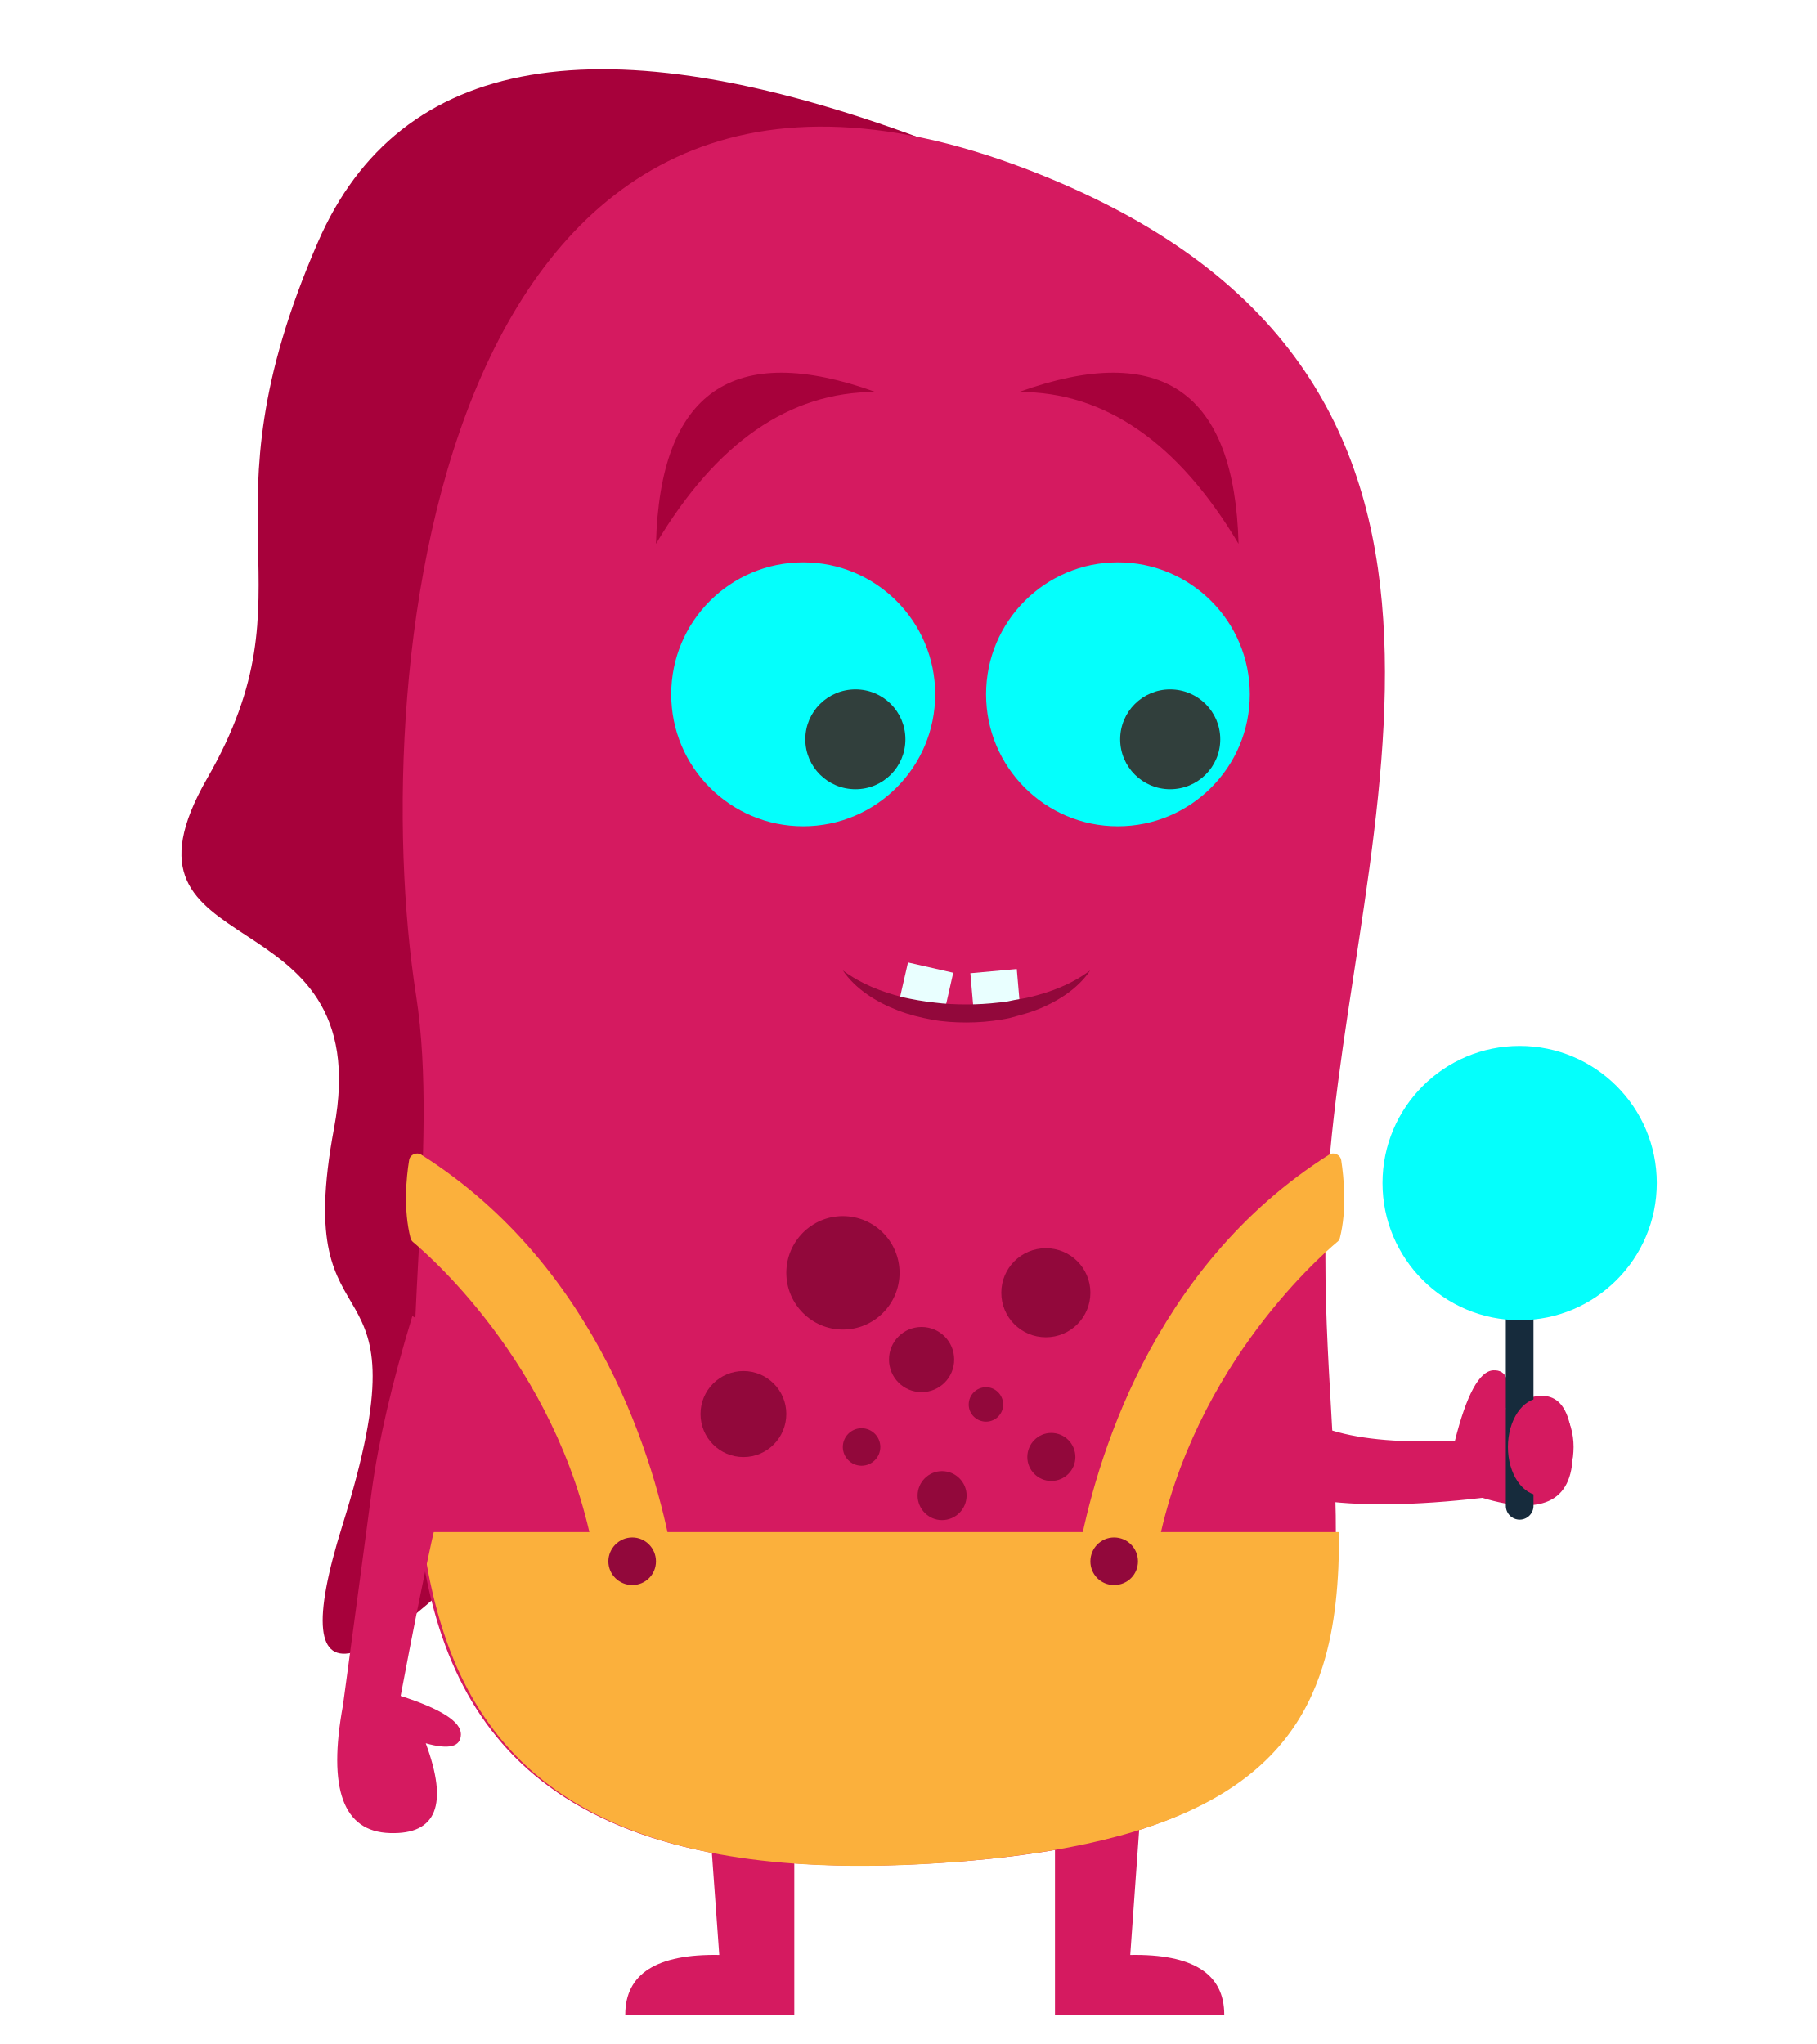
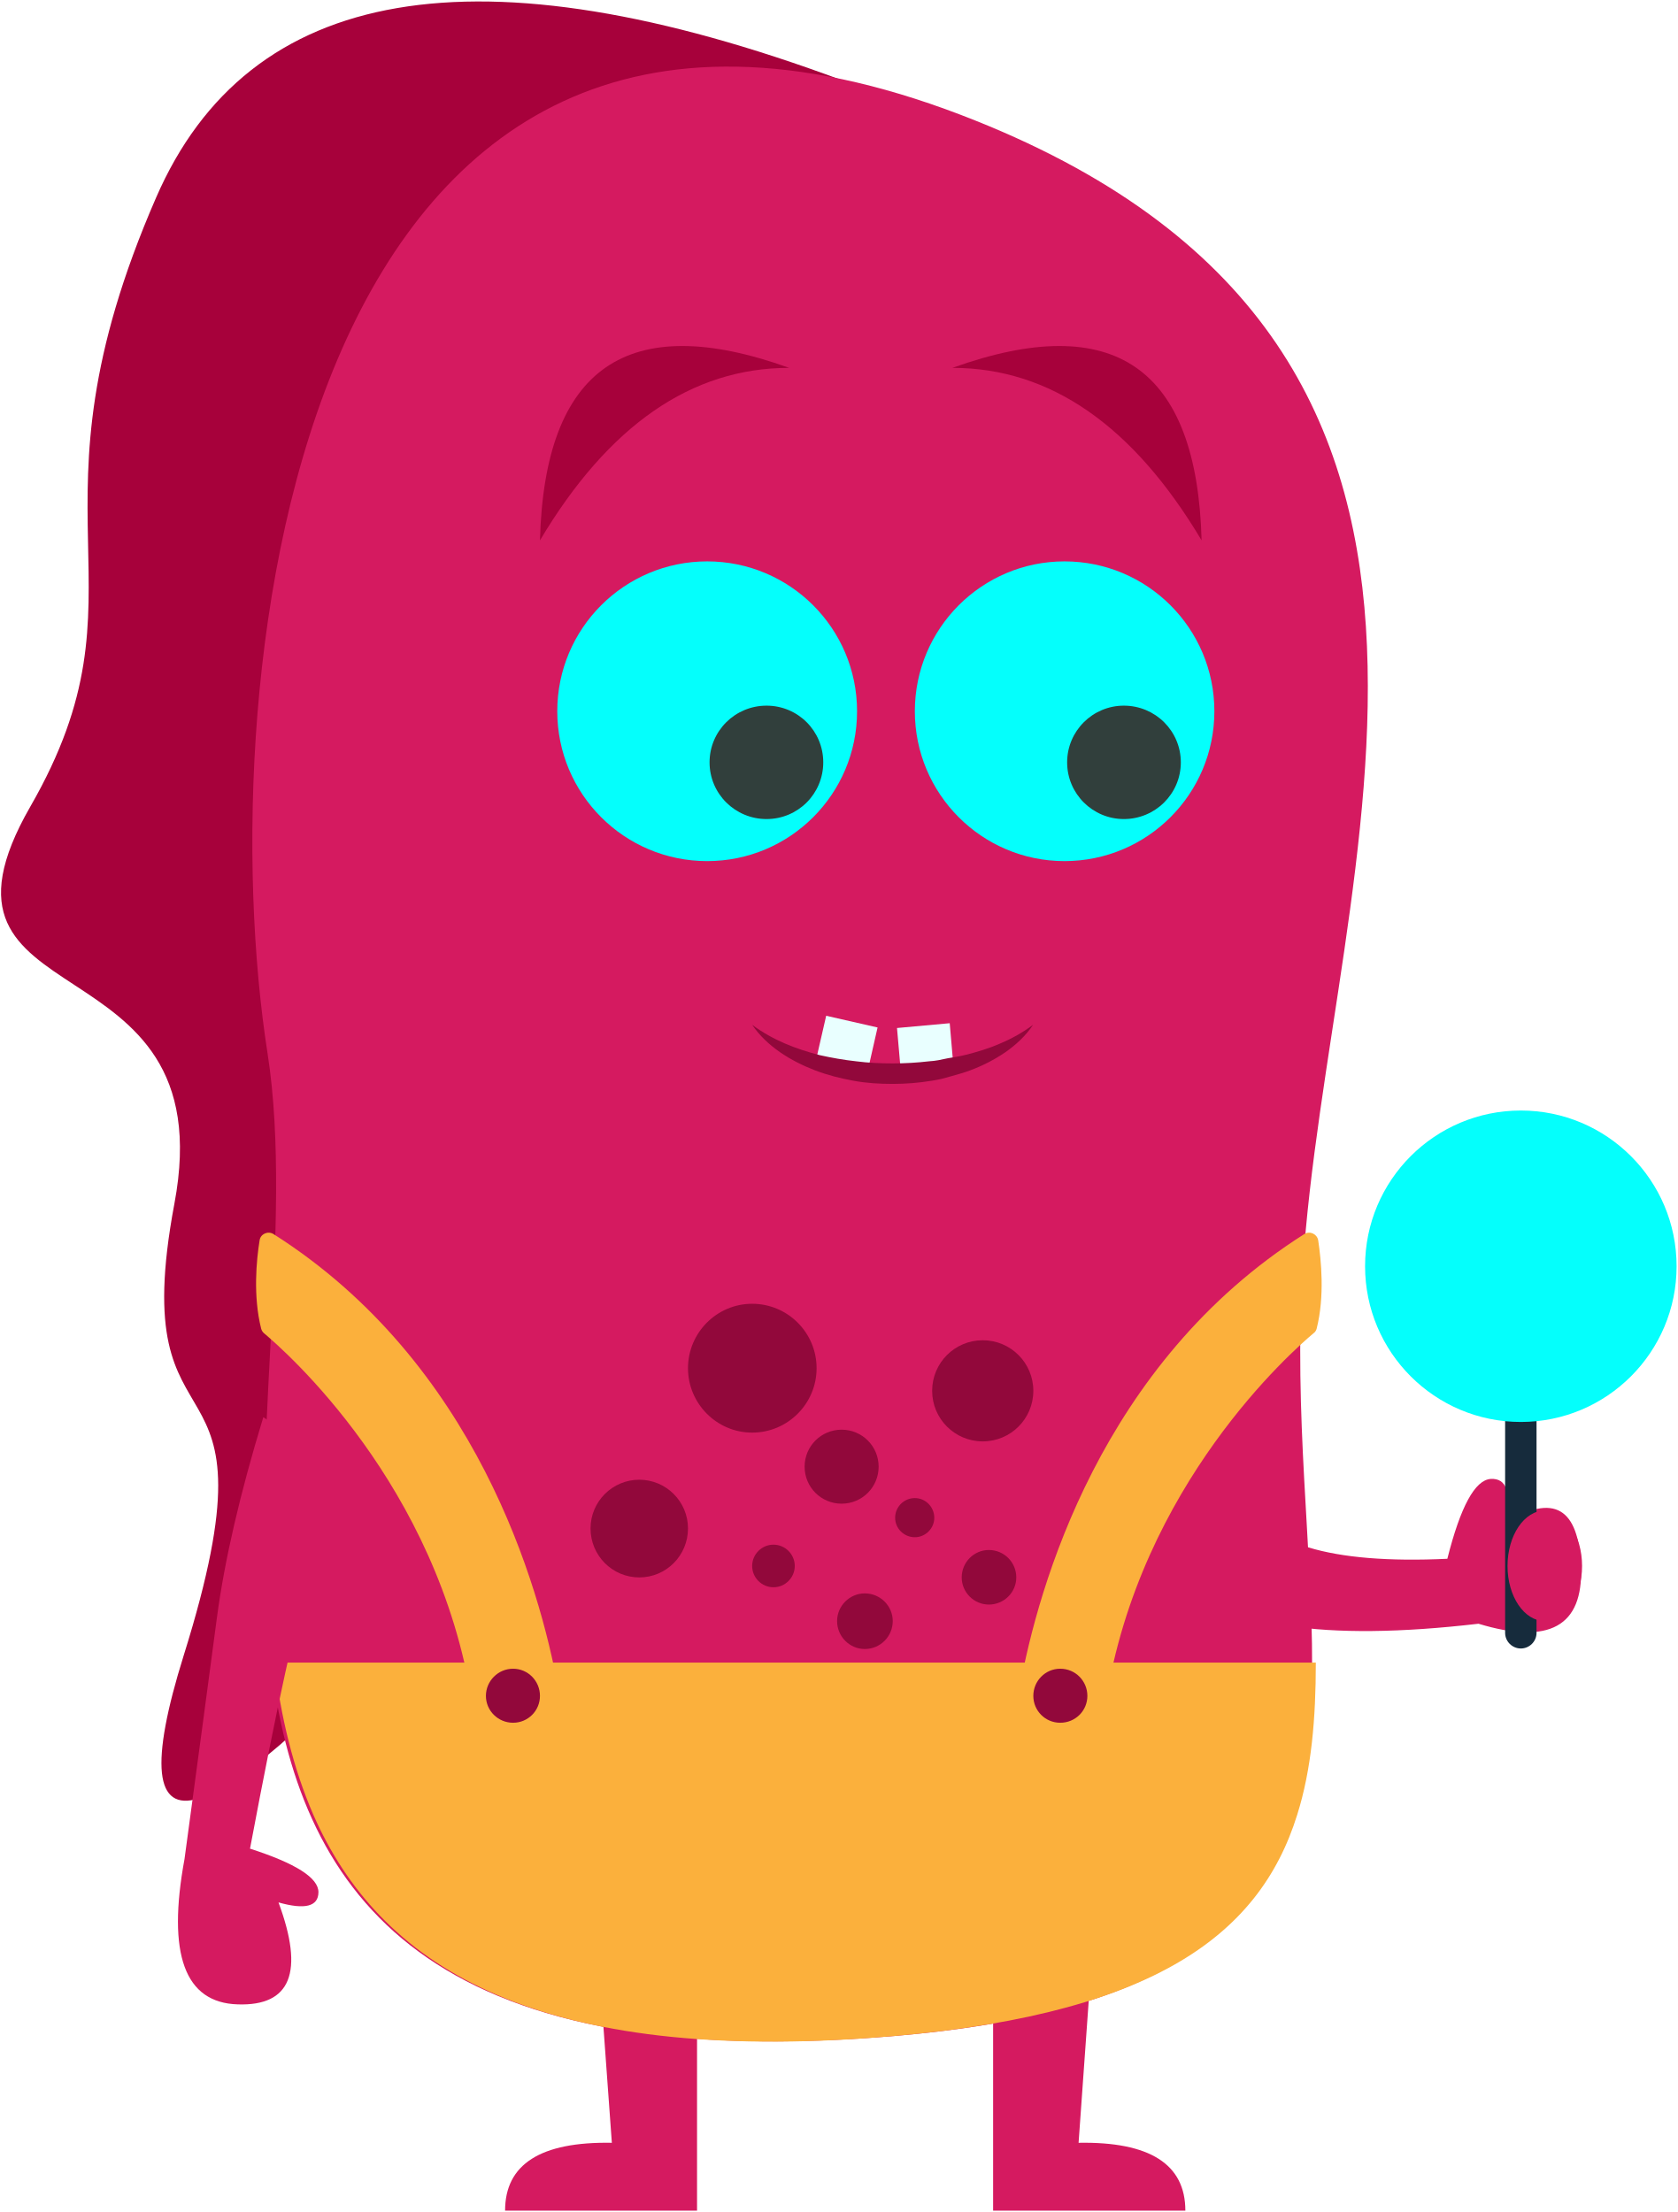
- <svg xmlns="http://www.w3.org/2000/svg" version="1.2" viewBox="0 0 775 872" width="775" height="872">
+ <svg xmlns="http://www.w3.org/2000/svg" version="1.2" viewBox="0 0 630 831" width="630" height="831">
  <style>
		.s0 { fill: #d51a60 } 
		.s1 { fill: #a7013b } 
		.s2 { fill: #04fffc } 
		.s3 { fill: #313f3c } 
		.s4 { fill: #e9ffff } 
		.s5 { fill: #fbb03c } 
		.s6 { fill: #162b3c } 
		.s7 { fill: #92083b } 
	</style>
  <g id="Object">
    <g id="&lt;Group&gt;">
      <g id="&lt;Group&gt;">
        <g id="&lt;Group&gt;">
          <g id="&lt;Group&gt;">
-             <path id="&lt;Path&gt;" class="s0" d="m488.6 743l-6.5 91q40.1-0.7 40.1 25.5h-72.2v-116.5z" />
-             <path id="&lt;Path&gt;" class="s0" d="m338.8 743v116.5h-72.1q0-26.2 40.1-25.5l-6.6-91z" />
-             <path id="&lt;Path&gt;" class="s0" d="m543.8 507.4c-4 18.9-4.3 72.8 0.2 83.9q10.5 26.4 76.6 23.3q7.4-29.4 16.3-30q9-0.5 5.5 16.5q27.2-16.8 28.4 16.6q1.3 33.4-38.5 21.3q-87.6 10.2-111.7-17.4c-12.7-14.5-13.6-84.1-9.7-113.9c14.9 2.7 25.9 1.4 32.9-0.3z" />
-             <path id="&lt;Path&gt;" class="s1" d="m245.5 620.3q-137.9 153.4-99.5 30.6c38.4-122.7-22.7-67.5-3.5-169.7c19.2-102.1-101.2-67.2-54.1-149.2c47.2-82.1-5.2-108.2 47.2-228.7q52.3-120.5 257.8-44.1z" />
-             <path id="&lt;Path&gt;" class="s0" d="m569.8 654.8c-0.4 77.1-23.6 130.8-169.4 140c-165.9 10.6-211.6-56.4-221.8-142.4c-8.8-74.3 9-162.7-1.1-227.6c-21.9-139.9 9.7-448.6 260.5-352.6c224.7 86.1 137.9 281.9 128.3 433.3c-3.5 54.7 3.7 105.7 3.5 149.3z" />
-             <path id="&lt;Path&gt;" class="s2" d="m533.1 296.2c0 31.1-25.2 56.3-56.3 56.3c-31 0-56.2-25.2-56.2-56.3c0-31.1 25.2-56.3 56.2-56.3c31.1 0 56.3 25.2 56.3 56.3z" />
-             <path id="&lt;Path&gt;" class="s3" d="m520.5 315.4c0 11.8-9.6 21.3-21.4 21.3c-11.7 0-21.3-9.5-21.3-21.3c0-11.8 9.6-21.3 21.3-21.3c11.8 0 21.4 9.5 21.4 21.3z" />
-             <path id="&lt;Path&gt;" class="s2" d="m398.9 296.2c0 31.1-25.2 56.3-56.3 56.3c-31.1 0-56.3-25.2-56.3-56.3c0-31.1 25.2-56.3 56.3-56.3c31.1 0 56.3 25.2 56.3 56.3z" />
-             <path id="&lt;Path&gt;" class="s3" d="m386.2 315.4c0 11.8-9.5 21.3-21.3 21.3c-11.8 0-21.4-9.5-21.4-21.3c0-11.8 9.6-21.3 21.4-21.3c11.8 0 21.3 9.5 21.3 21.3z" />
-             <path id="&lt;Path&gt;" class="s1" d="m373.4 167.2q-55 0-93.6 64.8q2.6-97.5 93.6-64.8z" />
-             <path id="&lt;Path&gt;" class="s1" d="m434.7 167.2q55 0 93.6 64.8q-2.6-97.5-93.6-64.8z" />
-             <path id="&lt;Path&gt;" class="s4" d="m406.6 415l-3.7 16.3c-7-1-13.4-2.7-19.2-5l3.6-15.7z" />
-             <path id="&lt;Path&gt;" class="s4" d="m435.2 430.8c-5.6 1-11.6 1.6-17.8 1.6q-1 0-2-0.1l-1.5-17.1l19.8-1.8z" />
-             <path id="&lt;Path&gt;" class="s5" d="m571.2 653.6c0 20.9-1.6 40.1-7 57.2c-14.3 45.9-55.3 76.5-161.5 83.9c-126.5 8.8-183.4-27.9-208-83.9c-7.6-17.5-12.2-36.8-14.7-57.2z" />
-             <path id="&lt;Path&gt;" class="s5" d="m460 663c6.9-37.8 30.5-122 106.9-170.4c2.1-1.3 4.8 0 5.2 2.4c1.1 7.3 2.5 21-0.6 33.2c-0.2 0.7-0.6 1.3-1.2 1.7c-7.6 6.4-65.2 56.7-78 138.7c-1.3 8-8.1 13.8-16.2 13.8c-10.3 0-18-9.3-16.1-19.4z" />
-             <path id="&lt;Path&gt;" class="s5" d="m270.5 682.4c-8.1 0-15-5.8-16.2-13.8c-12.8-82-70.5-132.3-78.1-138.7c-0.5-0.4-0.9-1-1.1-1.7c-3.1-12.2-1.8-25.9-0.6-33.2c0.3-2.4 3.1-3.7 5.2-2.4c76.3 48.4 100 132.6 106.9 170.4c1.9 10.1-5.9 19.4-16.1 19.4z" />
-             <path id="&lt;Path&gt;" class="s6" d="m654.1 550.7v91.7c0 3.3-2.7 5.9-5.9 5.9c-3.2 0-5.9-2.6-5.9-5.9v-91.7c0-3.3 2.7-5.9 5.9-5.9c3.2 0 5.9 2.6 5.9 5.9z" />
-             <path id="&lt;Path&gt;" class="s2" d="m706.7 504.7c0 32.3-26.2 58.5-58.5 58.5c-32.3 0-58.5-26.2-58.5-58.5c0-32.3 26.2-58.5 58.5-58.5c32.3 0 58.5 26.2 58.5 58.5z" />
-             <path id="&lt;Path&gt;" class="s0" d="m207.2 582.8q-13.5 31.2-23.1 74.8q-5.5 25-13.2 65.9q25.8 8.3 25.7 16.4q-0.1 8-15 3.8q14.6 39.3-15.3 38.3q-29.9-0.9-20-54.6q7.9-58.4 12.2-90.9q4.3-32.2 17.4-75.1z" />
-             <path id="&lt;Path&gt;" class="s7" d="m485.4 666.1c0 5.6-4.5 10.1-10.2 10.1c-5.6 0-10.1-4.5-10.1-10.1c0-5.6 4.5-10.2 10.1-10.2c5.7 0 10.2 4.6 10.2 10.2z" />
-             <path id="&lt;Path&gt;" class="s7" d="m279.8 666.1c0 5.6-4.5 10.1-10.1 10.1c-5.6 0-10.2-4.5-10.2-10.1c0-5.6 4.6-10.2 10.2-10.2c5.6 0 10.1 4.6 10.1 10.2z" />
-             <path id="&lt;Path&gt;" class="s7" d="m359.5 414c7.8 5.8 16.5 9.1 25.4 11.4c4.5 1 9 1.8 13.6 2.3c4.6 0.6 9.1 0.8 13.8 0.8q6.9 0 13.7-0.8q1.7-0.1 3.4-0.4l3.4-0.7c2.2-0.4 4.5-0.7 6.8-1.3c4.4-1.1 8.8-2.4 13.1-4.3c4.3-1.8 8.4-4.1 12.3-7c-2.7 4.1-6.4 7.5-10.4 10.3c-4.1 2.8-8.6 5.1-13.2 6.8c-2.3 0.9-4.7 1.5-7.1 2.2l-3.6 1q-1.8 0.4-3.7 0.7c-4.8 0.8-9.8 1.2-14.7 1.2c-5 0-10-0.3-14.8-1.2c-4.9-0.9-9.7-2.1-14.4-3.9c-9.1-3.5-18.1-9-23.6-17.1z" />
+             <path id="&lt;Path&gt;" class="s0" d="m411.6 714l-6.5 91q40.1-0.7 40.1 25.5h-72.2v-116.5z" />
+             <path id="&lt;Path&gt;" class="s0" d="m261.8 714v116.5h-72.1q0-26.2 40.1-25.5l-6.6-91z" />
+             <path id="&lt;Path&gt;" class="s0" d="m466.8 478.4c-4 18.9-4.3 72.8 0.2 83.9q10.5 26.4 76.6 23.3q7.4-29.4 16.3-30q9-0.5 5.5 16.5q27.2-16.8 28.4 16.6q1.3 33.4-38.5 21.3q-87.6 10.2-111.7-17.4c-12.7-14.5-13.6-84.1-9.7-113.9c14.9 2.7 25.9 1.4 32.9-0.3z" />
+             <path id="&lt;Path&gt;" class="s1" d="m168.5 591.3q-137.9 153.4-99.5 30.6c38.4-122.7-22.7-67.5-3.5-169.7c19.2-102.1-101.2-67.2-54.1-149.2c47.2-82.1-5.2-108.2 47.2-228.7q52.3-120.5 257.8-44.1z" />
+             <path id="&lt;Path&gt;" class="s0" d="m492.8 625.8c-0.4 77.1-23.6 130.8-169.4 140c-165.9 10.6-211.6-56.4-221.8-142.4c-8.8-74.3 9-162.7-1.1-227.6c-21.9-139.9 9.7-448.6 260.5-352.6c224.7 86.1 137.9 281.9 128.3 433.3c-3.5 54.7 3.7 105.7 3.5 149.3z" />
+             <path id="&lt;Path&gt;" class="s2" d="m456.1 267.2c0 31.1-25.2 56.3-56.3 56.3c-31 0-56.2-25.2-56.2-56.3c0-31.1 25.2-56.3 56.2-56.3c31.1 0 56.3 25.2 56.3 56.3z" />
+             <path id="&lt;Path&gt;" class="s3" d="m443.5 286.4c0 11.8-9.6 21.3-21.4 21.3c-11.7 0-21.3-9.5-21.3-21.3c0-11.8 9.6-21.3 21.3-21.3c11.8 0 21.4 9.5 21.4 21.3z" />
+             <path id="&lt;Path&gt;" class="s2" d="m321.9 267.2c0 31.1-25.2 56.3-56.3 56.3c-31.1 0-56.3-25.2-56.3-56.3c0-31.1 25.2-56.3 56.3-56.3c31.1 0 56.3 25.2 56.3 56.3z" />
+             <path id="&lt;Path&gt;" class="s3" d="m309.2 286.4c0 11.8-9.5 21.3-21.3 21.3c-11.8 0-21.4-9.5-21.4-21.3c0-11.8 9.6-21.3 21.4-21.3c11.8 0 21.3 9.5 21.3 21.3z" />
+             <path id="&lt;Path&gt;" class="s1" d="m296.4 138.2q-55 0-93.6 64.8q2.6-97.5 93.6-64.8z" />
+             <path id="&lt;Path&gt;" class="s1" d="m357.7 138.2q55 0 93.6 64.8q-2.6-97.5-93.6-64.8z" />
+             <path id="&lt;Path&gt;" class="s4" d="m329.6 386l-3.7 16.3c-7-1-13.4-2.7-19.2-5l3.6-15.7z" />
+             <path id="&lt;Path&gt;" class="s4" d="m358.2 401.8c-5.6 1-11.6 1.6-17.8 1.6q-1 0-2-0.1l-1.5-17.1l19.8-1.8z" />
+             <path id="&lt;Path&gt;" class="s5" d="m494.2 624.6c0 20.9-1.6 40.1-7 57.2c-14.3 45.9-55.3 76.5-161.5 83.9c-126.5 8.8-183.4-27.9-208-83.9c-7.6-17.5-12.2-36.8-14.7-57.2z" />
+             <path id="&lt;Path&gt;" class="s5" d="m383 634c6.9-37.8 30.5-122 106.9-170.4c2.1-1.3 4.8 0 5.2 2.4c1.1 7.3 2.5 21-0.6 33.2c-0.2 0.7-0.6 1.3-1.2 1.7c-7.6 6.4-65.2 56.7-78 138.7c-1.3 8-8.1 13.8-16.2 13.8c-10.3 0-18-9.3-16.1-19.4z" />
+             <path id="&lt;Path&gt;" class="s5" d="m193.5 653.4c-8.1 0-15-5.8-16.2-13.8c-12.8-82-70.5-132.3-78.1-138.7c-0.5-0.4-0.9-1-1.1-1.7c-3.1-12.2-1.8-25.9-0.6-33.2c0.3-2.4 3.1-3.7 5.2-2.4c76.3 48.4 100 132.6 106.9 170.4c1.9 10.1-5.9 19.4-16.1 19.4z" />
+             <path id="&lt;Path&gt;" class="s6" d="m577.1 521.7v91.7c0 3.3-2.7 5.9-5.9 5.9c-3.2 0-5.9-2.6-5.9-5.9v-91.7c0-3.3 2.7-5.9 5.9-5.9c3.2 0 5.9 2.6 5.9 5.9z" />
+             <path id="&lt;Path&gt;" class="s2" d="m629.7 475.7c0 32.3-26.2 58.5-58.5 58.5c-32.3 0-58.5-26.2-58.5-58.5c0-32.3 26.2-58.5 58.5-58.5c32.3 0 58.5 26.2 58.5 58.5z" />
+             <path id="&lt;Path&gt;" class="s0" d="m130.2 553.8q-13.5 31.2-23.1 74.8q-5.5 25-13.2 65.9q25.8 8.3 25.7 16.4q-0.1 8-15 3.8q14.6 39.3-15.3 38.3q-29.9-0.9-20-54.6q7.9-58.4 12.2-90.9q4.3-32.2 17.4-75.1z" />
+             <path id="&lt;Path&gt;" class="s7" d="m408.4 637.1c0 5.6-4.5 10.1-10.2 10.1c-5.6 0-10.1-4.5-10.1-10.1c0-5.6 4.5-10.2 10.1-10.2c5.7 0 10.2 4.6 10.2 10.2z" />
+             <path id="&lt;Path&gt;" class="s7" d="m202.8 637.1c0 5.6-4.5 10.1-10.1 10.1c-5.6 0-10.2-4.5-10.2-10.1c0-5.6 4.6-10.2 10.2-10.2c5.6 0 10.1 4.6 10.1 10.2z" />
+             <path id="&lt;Path&gt;" class="s7" d="m282.5 385c7.8 5.8 16.5 9.1 25.4 11.4c4.5 1 9 1.8 13.6 2.3c4.6 0.6 9.1 0.8 13.8 0.8q6.9 0 13.7-0.8q1.7-0.1 3.4-0.4l3.4-0.7c2.2-0.4 4.5-0.7 6.8-1.3c4.4-1.1 8.8-2.4 13.1-4.3c4.3-1.8 8.4-4.1 12.3-7c-2.7 4.1-6.4 7.5-10.4 10.3c-4.1 2.8-8.6 5.1-13.2 6.8c-2.3 0.9-4.7 1.5-7.1 2.2l-3.6 1q-1.8 0.4-3.7 0.7c-4.8 0.8-9.8 1.2-14.7 1.2c-5 0-10-0.3-14.8-1.2c-4.9-0.9-9.7-2.1-14.4-3.9c-9.1-3.5-18.1-9-23.6-17.1z" />
          </g>
-           <path id="&lt;Path&gt;" class="s0" d="m671.2 617.3c0 11.5-6.2 20.7-14 20.7c-7.7 0-14-9.2-14-20.7c0-11.5 6.3-20.8 14-20.8c7.8 0 14 9.3 14 20.8z" />
+           <path id="&lt;Path&gt;" class="s0" d="m594.2 588.3c0 11.5-6.2 20.7-14 20.7c-7.7 0-14-9.2-14-20.7c0-11.5 6.3-20.8 14-20.8c7.8 0 14 9.3 14 20.8z" />
        </g>
        <g id="&lt;Group&gt;">
-           <path id="&lt;Path&gt;" class="s7" d="m335.4 603.2c0 10.2-8.2 18.4-18.3 18.4c-10.1 0-18.3-8.2-18.3-18.4c0-10.1 8.2-18.3 18.3-18.3c10.1 0 18.3 8.2 18.3 18.3z" />
-           <path id="&lt;Path&gt;" class="s7" d="m383.7 543c0 13.3-10.8 24.2-24.2 24.2c-13.3 0-24.1-10.9-24.1-24.2c0-13.3 10.8-24.2 24.1-24.2c13.4 0 24.2 10.9 24.2 24.2z" />
-           <path id="&lt;Path&gt;" class="s7" d="m407 580c0 7.7-6.2 13.9-13.9 13.9c-7.7 0-13.9-6.2-13.9-13.9c0-7.7 6.2-13.9 13.9-13.9c7.7 0 13.9 6.2 13.9 13.9z" />
-           <path id="&lt;Path&gt;" class="s7" d="m427.9 599.2c0 4-3.3 7.3-7.3 7.3c-4.1 0-7.4-3.3-7.4-7.3c0-4.1 3.3-7.4 7.4-7.4c4 0 7.3 3.3 7.3 7.4z" />
-           <path id="&lt;Path&gt;" class="s7" d="m465.1 551.5c0 10.5-8.5 19-19 19c-10.5 0-19-8.5-19-19c0-10.5 8.5-19 19-19c10.5 0 19 8.5 19 19z" />
-           <path id="&lt;Path&gt;" class="s7" d="m375.5 617.3c0 4.4-3.6 8-8 8c-4.4 0-8-3.6-8-8c0-4.4 3.6-8 8-8c4.4 0 8 3.6 8 8z" />
-           <path id="&lt;Path&gt;" class="s7" d="m458.7 621.6c0 5.6-4.6 10.2-10.3 10.2c-5.6 0-10.2-4.6-10.2-10.2c0-5.7 4.6-10.3 10.2-10.3c5.7 0 10.3 4.6 10.3 10.3z" />
-           <path id="&lt;Path&gt;" class="s7" d="m412.3 638c0 5.8-4.7 10.5-10.5 10.5c-5.7 0-10.4-4.7-10.4-10.5c0-5.7 4.7-10.4 10.4-10.4c5.8 0 10.5 4.7 10.5 10.4z" />
+           <path id="&lt;Path&gt;" class="s7" d="m258.4 574.2c0 10.2-8.2 18.4-18.3 18.4c-10.1 0-18.3-8.2-18.3-18.4c0-10.1 8.2-18.3 18.3-18.3c10.1 0 18.3 8.2 18.3 18.3z" />
+           <path id="&lt;Path&gt;" class="s7" d="m306.7 514c0 13.3-10.8 24.2-24.2 24.2c-13.3 0-24.1-10.9-24.1-24.2c0-13.3 10.8-24.2 24.1-24.2c13.4 0 24.2 10.9 24.2 24.2z" />
+           <path id="&lt;Path&gt;" class="s7" d="m330 551c0 7.7-6.2 13.9-13.9 13.9c-7.7 0-13.9-6.2-13.9-13.9c0-7.7 6.2-13.9 13.9-13.9c7.7 0 13.9 6.2 13.9 13.9z" />
+           <path id="&lt;Path&gt;" class="s7" d="m350.9 570.2c0 4-3.3 7.3-7.3 7.3c-4.1 0-7.4-3.3-7.4-7.3c0-4.1 3.3-7.4 7.4-7.4c4 0 7.3 3.3 7.3 7.4z" />
+           <path id="&lt;Path&gt;" class="s7" d="m388.1 522.5c0 10.5-8.5 19-19 19c-10.5 0-19-8.5-19-19c0-10.5 8.5-19 19-19c10.5 0 19 8.5 19 19z" />
+           <path id="&lt;Path&gt;" class="s7" d="m298.5 588.3c0 4.4-3.6 8-8 8c-4.4 0-8-3.6-8-8c0-4.4 3.6-8 8-8c4.4 0 8 3.6 8 8z" />
+           <path id="&lt;Path&gt;" class="s7" d="m381.7 592.6c0 5.6-4.6 10.2-10.3 10.2c-5.6 0-10.2-4.6-10.2-10.2c0-5.7 4.6-10.3 10.2-10.3c5.7 0 10.3 4.6 10.3 10.3z" />
+           <path id="&lt;Path&gt;" class="s7" d="m335.3 609c0 5.8-4.7 10.5-10.5 10.5c-5.7 0-10.4-4.7-10.4-10.5c0-5.7 4.7-10.4 10.4-10.4c5.8 0 10.5 4.7 10.5 10.4z" />
        </g>
      </g>
    </g>
  </g>
</svg>
